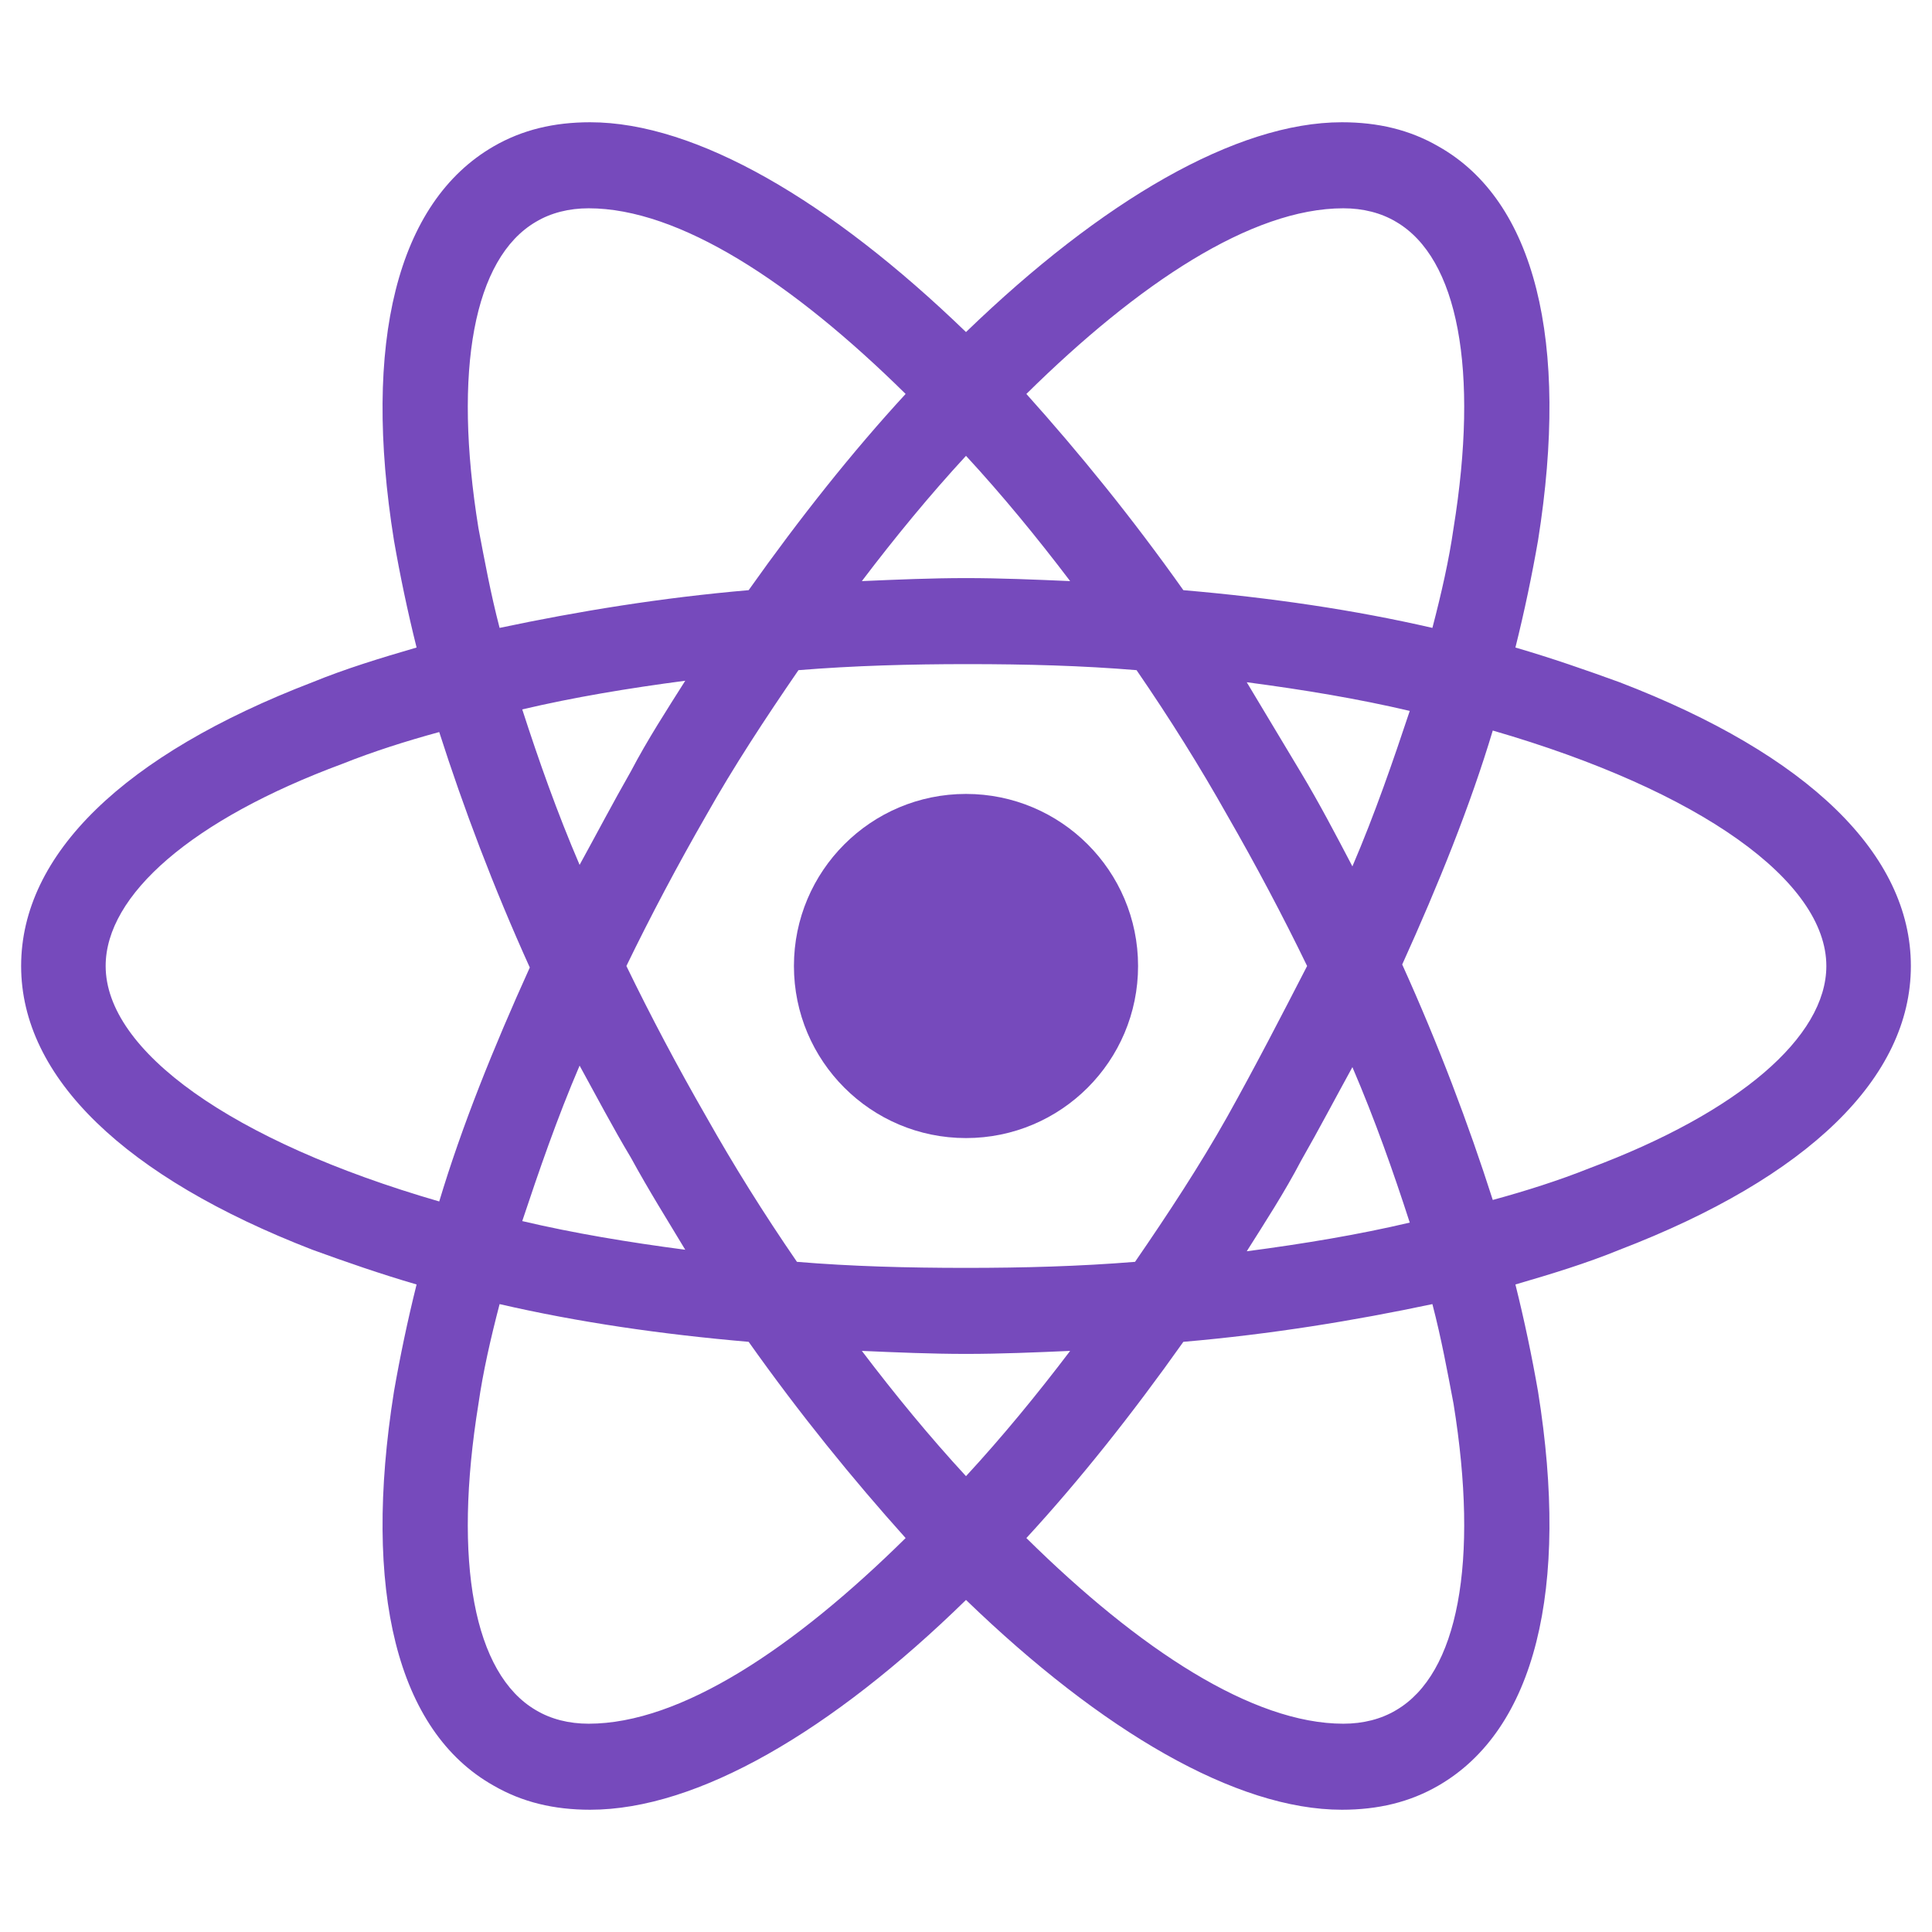
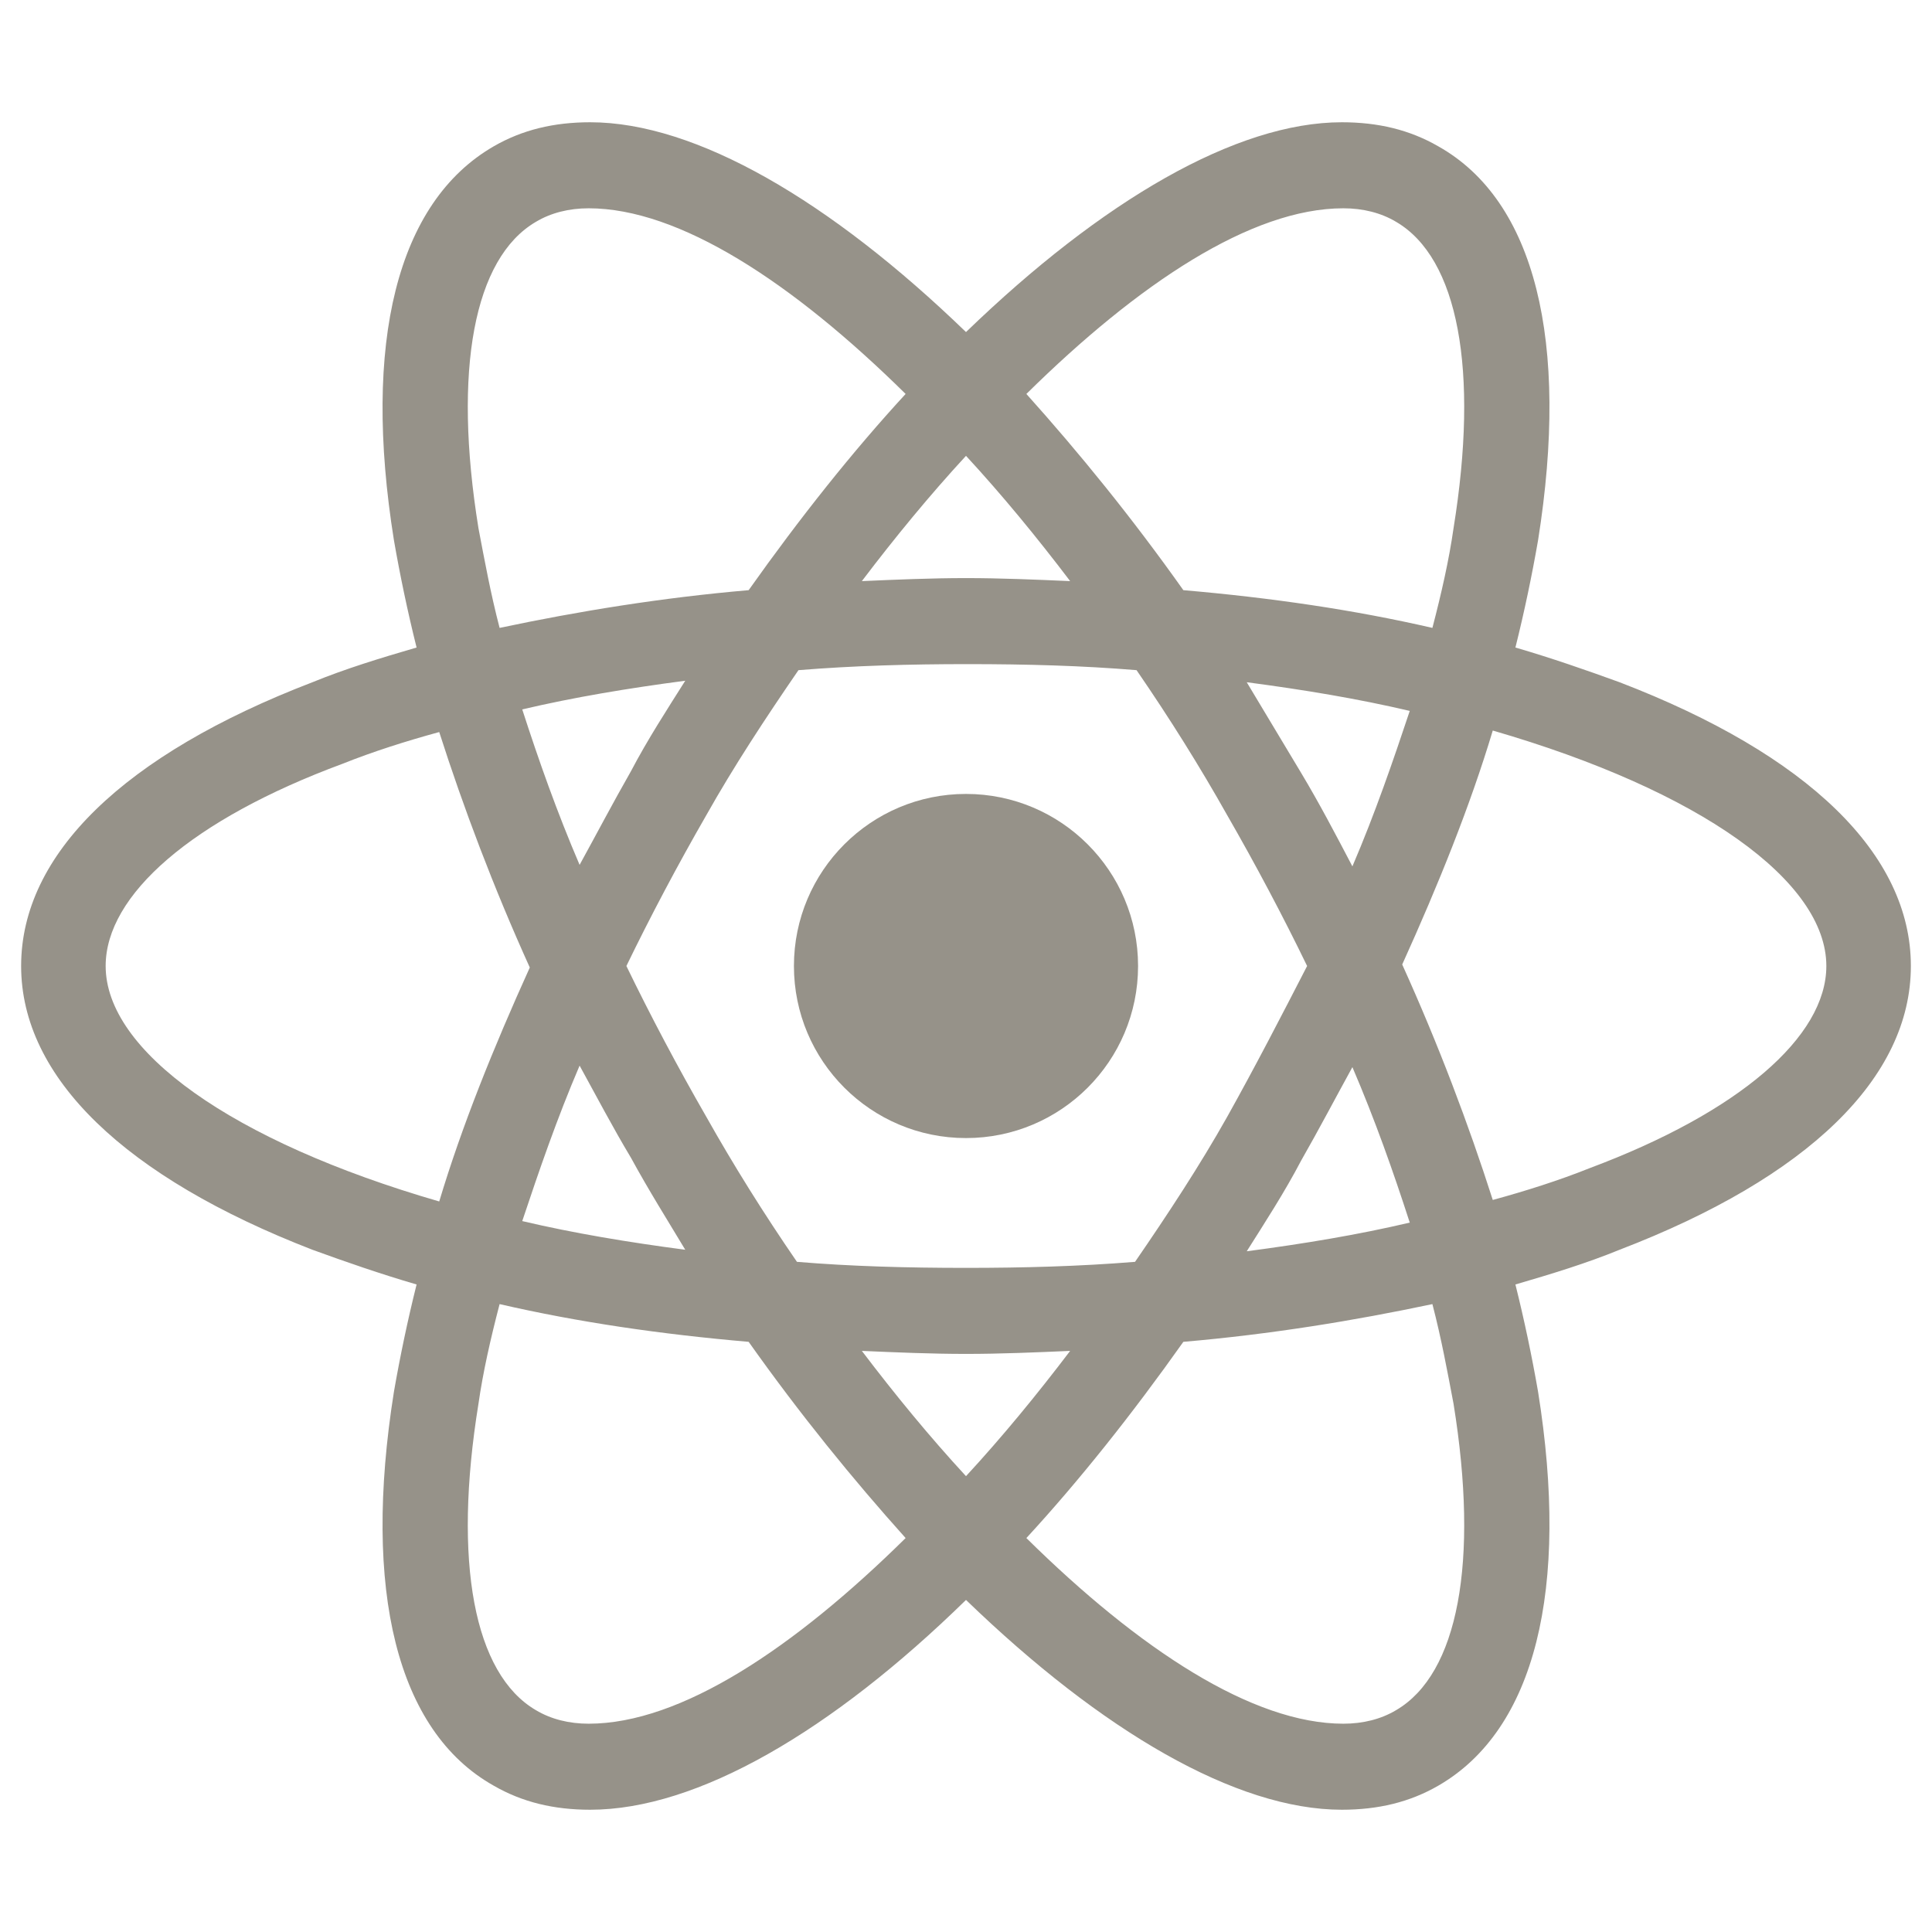
<svg xmlns="http://www.w3.org/2000/svg" viewBox="0 0 128 128">
-   <g fill="#764abc">
+   <g fill="#969289">
    <circle cx="64" cy="64" r="11.4" />
    <path d="M107.3 45.2c-2.2-.8-4.5-1.6-6.9-2.3.6-2.4 1.1-4.8 1.5-7.1 2.1-13.2-.2-22.5-6.6-26.1-1.9-1.1-4-1.6-6.4-1.6-7 0-15.9 5.2-24.9 13.9-9-8.7-17.9-13.9-24.9-13.9-2.4 0-4.5.5-6.4 1.6-6.4 3.7-8.7 13-6.6 26.1.4 2.3.9 4.7 1.5 7.1-2.4.7-4.7 1.4-6.9 2.3C8.2 50 1.4 56.6 1.4 64s6.9 14 19.3 18.8c2.2.8 4.5 1.6 6.9 2.3-.6 2.4-1.1 4.8-1.5 7.1-2.1 13.2.2 22.5 6.6 26.1 1.9 1.1 4 1.6 6.4 1.6 7.1 0 16-5.2 24.9-13.9 9 8.7 17.9 13.9 24.9 13.9 2.4 0 4.5-.5 6.4-1.6 6.4-3.7 8.7-13 6.6-26.1-.4-2.3-.9-4.7-1.5-7.1 2.4-.7 4.7-1.4 6.9-2.3 12.5-4.8 19.3-11.4 19.3-18.8s-6.8-14-19.3-18.8zM92.5 14.7c4.1 2.4 5.5 9.8 3.8 20.3-.3 2.1-.8 4.3-1.4 6.6-5.2-1.2-10.7-2-16.5-2.5-3.4-4.8-6.9-9.1-10.4-13 7.4-7.3 14.9-12.3 21-12.3 1.3 0 2.5.3 3.5.9zM81.3 74c-1.8 3.2-3.9 6.4-6.1 9.6-3.7.3-7.4.4-11.2.4-3.9 0-7.6-.1-11.2-.4-2.2-3.2-4.2-6.4-6-9.6-1.9-3.3-3.7-6.7-5.3-10 1.6-3.3 3.4-6.7 5.3-10 1.8-3.2 3.9-6.4 6.1-9.6 3.7-.3 7.4-.4 11.2-.4 3.9 0 7.6.1 11.2.4 2.2 3.2 4.2 6.4 6 9.6 1.9 3.3 3.7 6.7 5.3 10-1.7 3.3-3.4 6.6-5.3 10zm8.3-3.3c1.5 3.5 2.7 6.9 3.8 10.3-3.4.8-7 1.4-10.8 1.9 1.2-1.9 2.5-3.9 3.6-6 1.2-2.1 2.3-4.2 3.4-6.2zM64 97.8c-2.4-2.6-4.7-5.4-6.9-8.3 2.3.1 4.6.2 6.9.2 2.3 0 4.6-.1 6.9-.2-2.2 2.9-4.5 5.7-6.9 8.3zm-18.6-15c-3.8-.5-7.4-1.1-10.8-1.9 1.1-3.3 2.3-6.8 3.8-10.3 1.1 2 2.2 4.1 3.4 6.1 1.2 2.2 2.4 4.1 3.6 6.1zm-7-25.5c-1.5-3.5-2.7-6.9-3.8-10.3 3.4-.8 7-1.4 10.8-1.9-1.2 1.9-2.5 3.9-3.6 6-1.2 2.1-2.3 4.2-3.4 6.2zM64 30.2c2.4 2.6 4.7 5.4 6.9 8.3-2.3-.1-4.6-.2-6.9-.2-2.3 0-4.6.1-6.9.2 2.2-2.9 4.5-5.7 6.9-8.3zm22.2 21l-3.6-6c3.8.5 7.4 1.1 10.8 1.9-1.1 3.3-2.3 6.8-3.8 10.3-1.1-2.1-2.2-4.2-3.4-6.2zM31.7 35c-1.7-10.5-.3-17.9 3.8-20.3 1-.6 2.2-.9 3.5-.9 6 0 13.5 4.9 21 12.3-3.5 3.8-7 8.2-10.4 13-5.8.5-11.3 1.4-16.5 2.5-.6-2.3-1-4.5-1.4-6.6zM7 64c0-4.7 5.7-9.7 15.7-13.4 2-.8 4.2-1.5 6.4-2.1 1.6 5 3.6 10.3 6 15.6-2.4 5.3-4.5 10.5-6 15.5C15.3 75.6 7 69.6 7 64zm28.5 49.3c-4.1-2.4-5.5-9.8-3.8-20.3.3-2.1.8-4.3 1.4-6.6 5.2 1.2 10.7 2 16.5 2.5 3.4 4.8 6.9 9.1 10.4 13-7.4 7.3-14.9 12.3-21 12.3-1.3 0-2.5-.3-3.5-.9zM96.3 93c1.7 10.5.3 17.9-3.8 20.3-1 .6-2.2.9-3.5.9-6 0-13.5-4.9-21-12.3 3.5-3.8 7-8.2 10.4-13 5.8-.5 11.3-1.4 16.5-2.5.6 2.3 1 4.5 1.4 6.6zm9-15.6c-2 .8-4.2 1.5-6.4 2.1-1.6-5-3.6-10.3-6-15.6 2.4-5.3 4.5-10.5 6-15.5 13.8 4 22.1 10 22.1 15.6 0 4.7-5.8 9.7-15.7 13.4z" />
  </g>
</svg>
